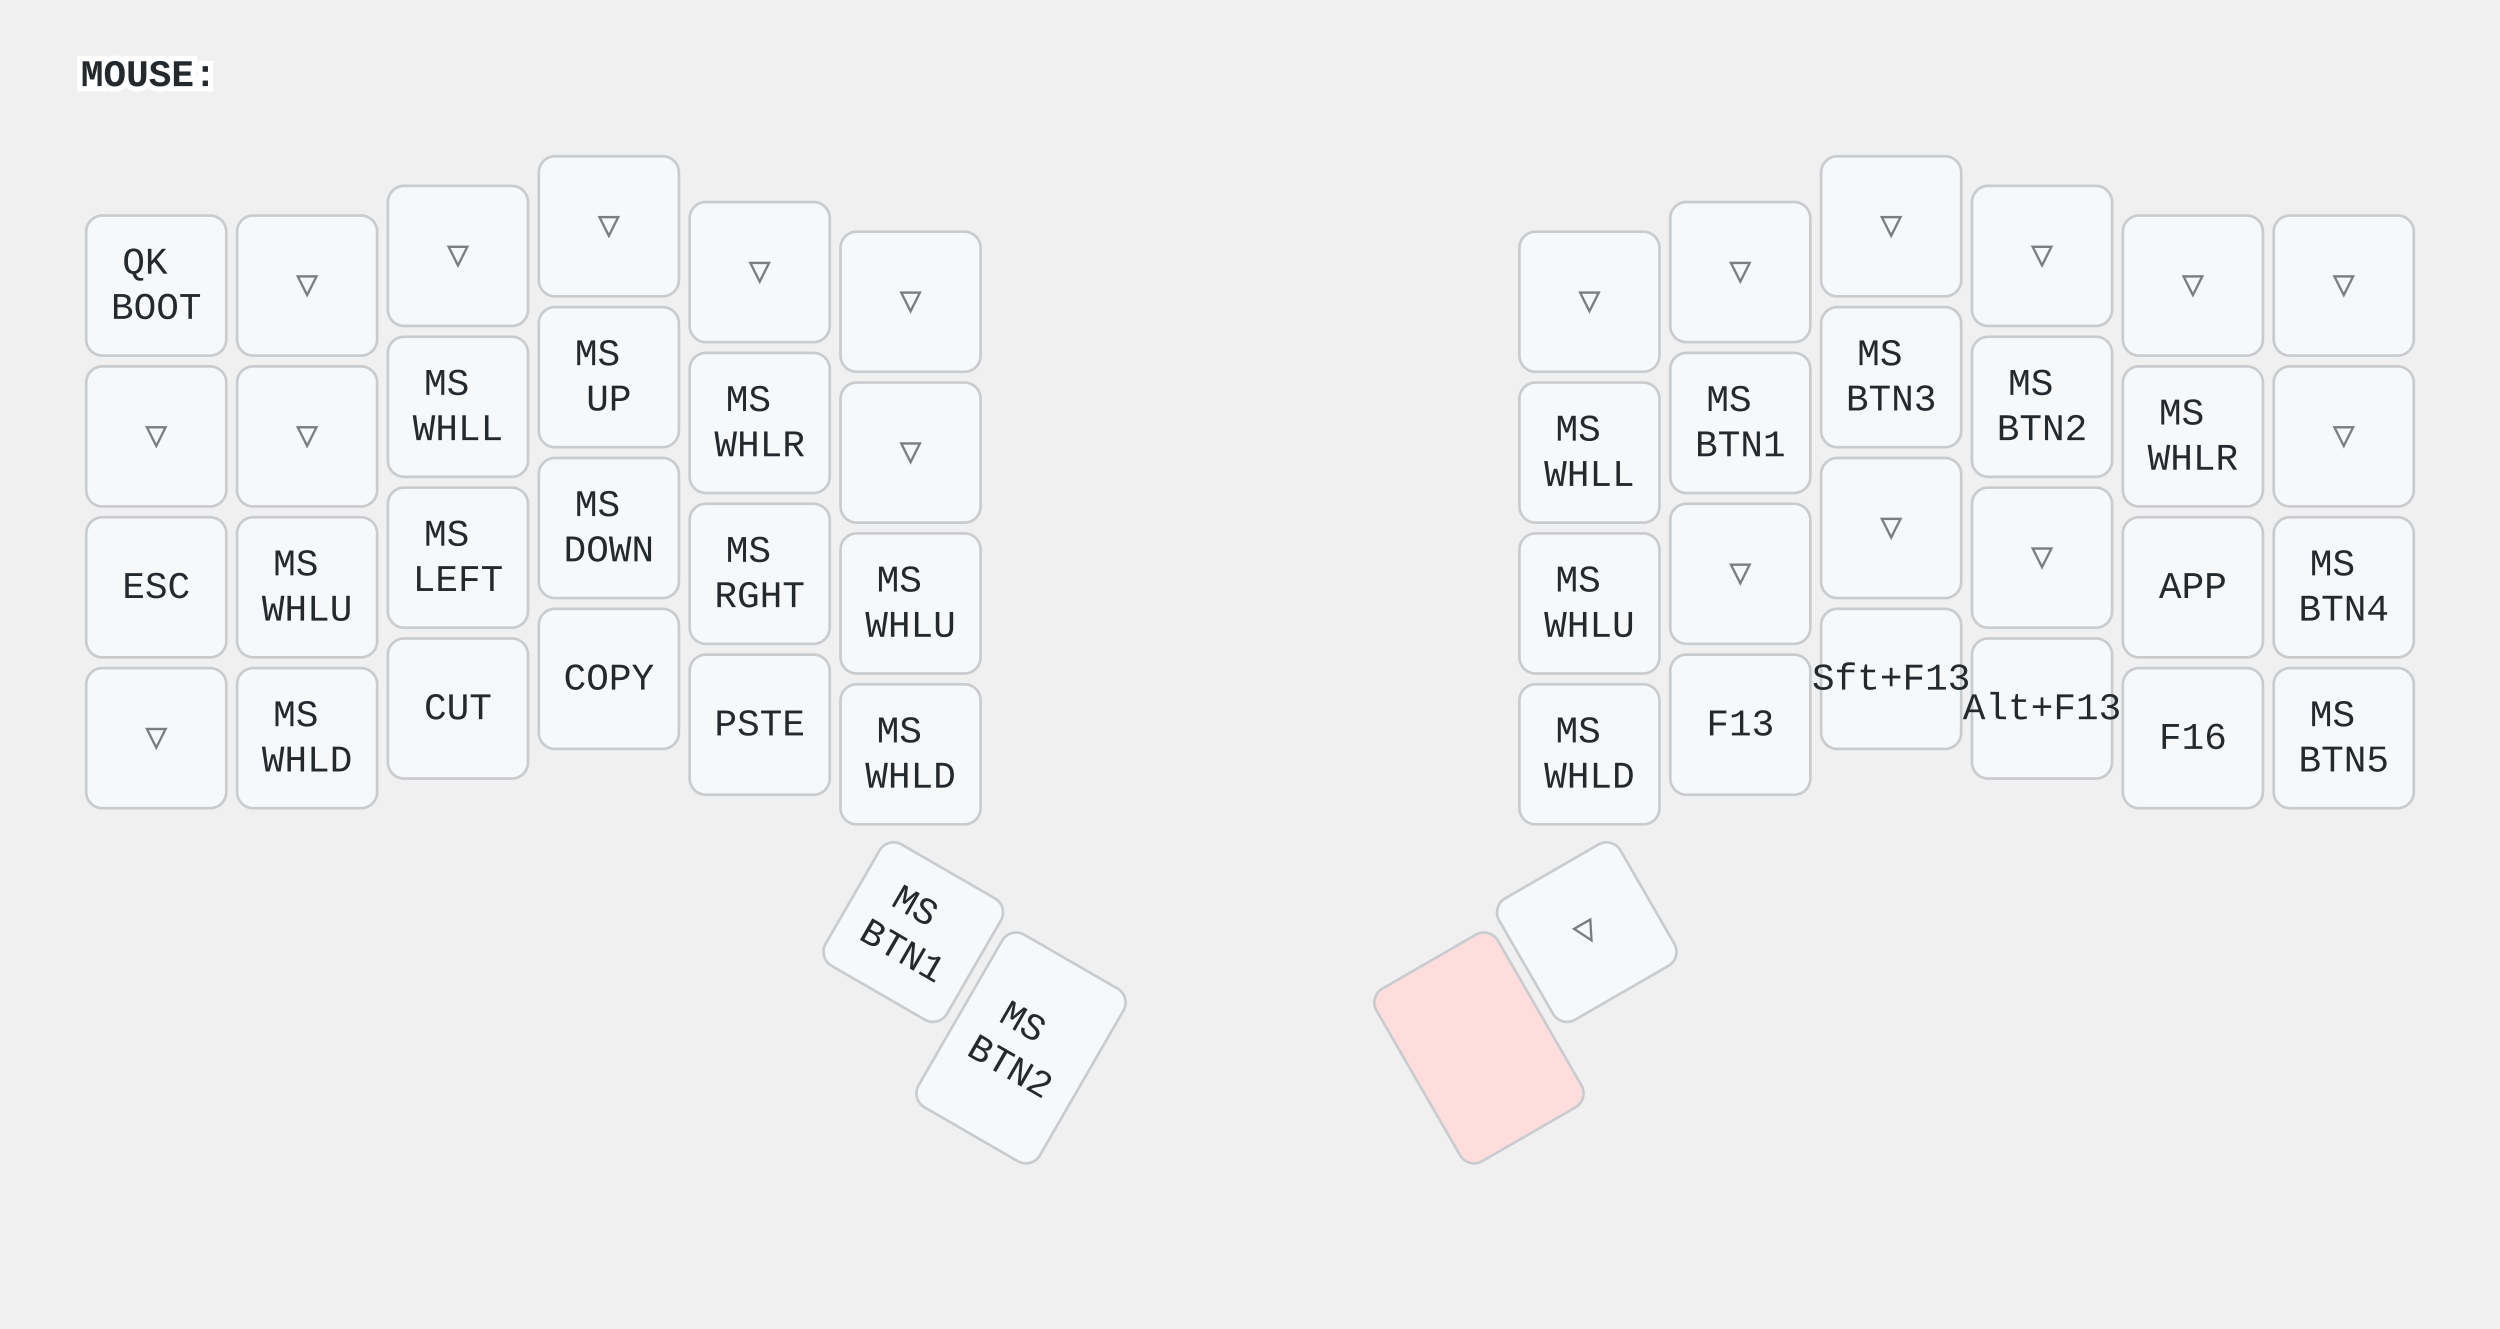
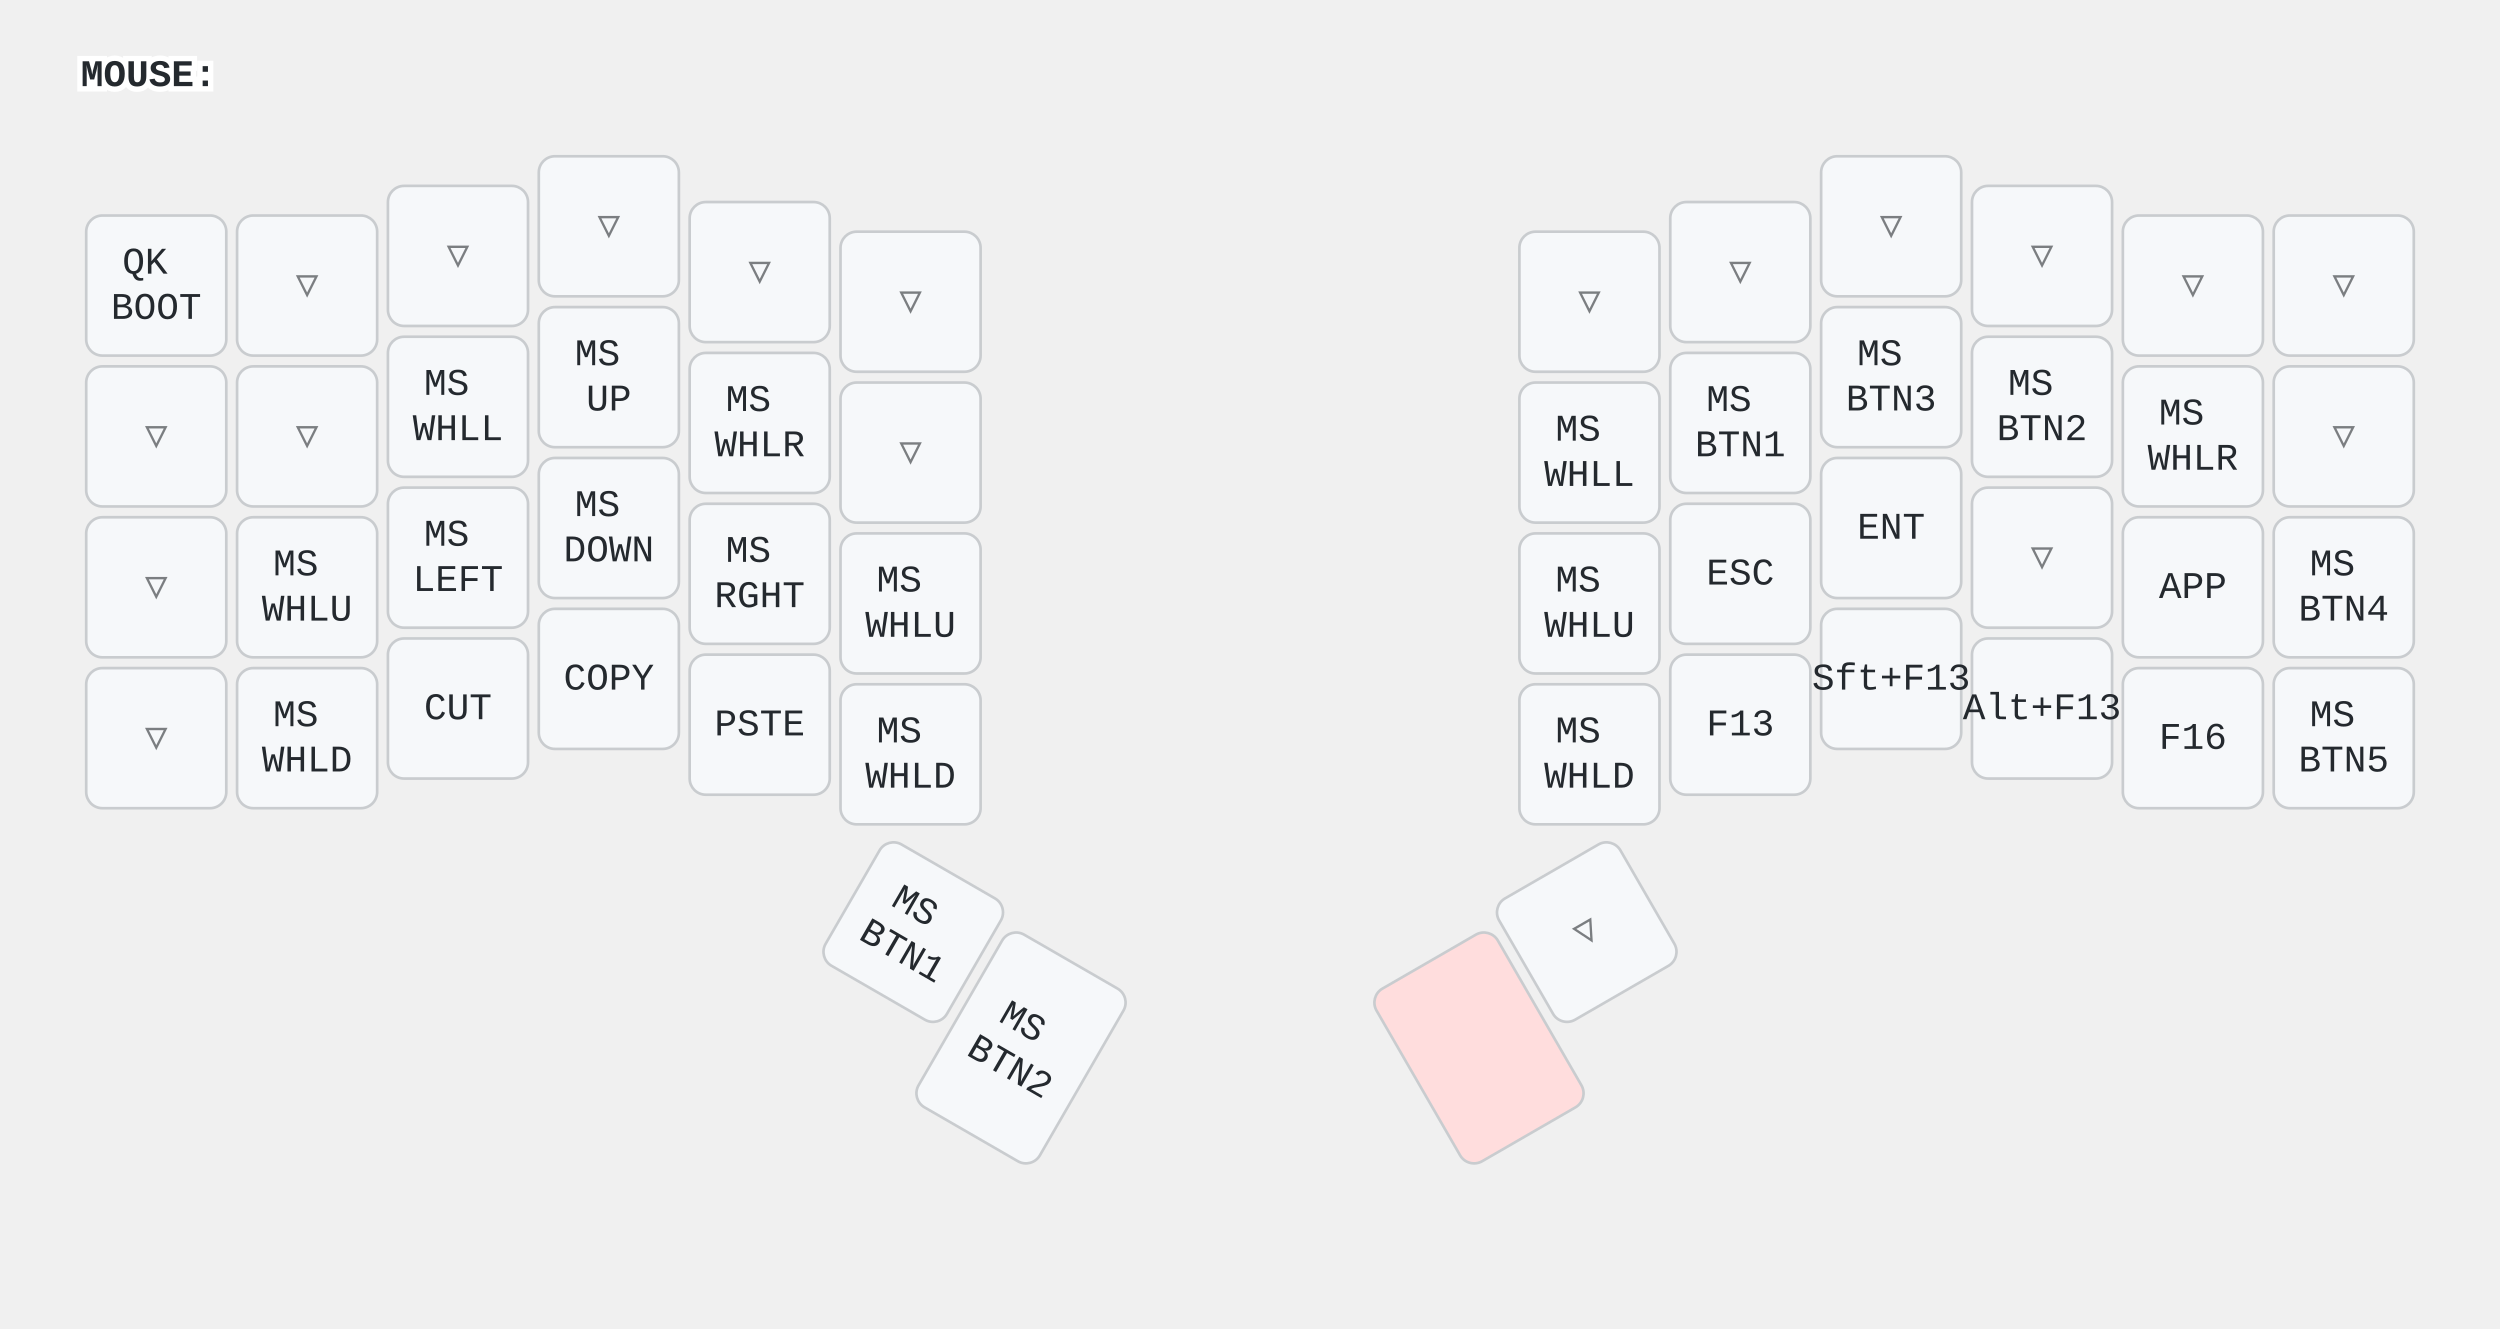
<svg xmlns="http://www.w3.org/2000/svg" width="928" height="493" viewBox="0 0 928 493" class="keymap">
  <style>/* inherit to force styles through use tags */
svg path {
    fill: inherit;
}

/* font and background color specifications */
svg.keymap {
    font-family: SFMono-Regular,Consolas,Liberation Mono,Menlo,monospace;
    font-size: 14px;
    font-kerning: normal;
    text-rendering: optimizeLegibility;
    fill: #24292e;
}

/* default key styling */
rect.key {
    fill: #f6f8fa;
}

rect.key, rect.combo {
    stroke: #c9cccf;
    stroke-width: 1;
}

/* default key side styling, only used is draw_key_sides is set */
rect.side {
    filter: brightness(90%);
}

/* color accent for combo boxes */
rect.combo, rect.combo-separate {
    fill: #cdf;
}

/* color accent for held keys */
rect.held, rect.combo.held {
    fill: #fdd;
}

/* color accent for ghost (optional) keys */
rect.ghost, rect.combo.ghost {
    stroke-dasharray: 4, 4;
    stroke-width: 2;
}

text {
    text-anchor: middle;
    dominant-baseline: middle;
}

/* styling for layer labels */
text.label {
    font-weight: bold;
    text-anchor: start;
    stroke: white;
    stroke-width: 4;
    paint-order: stroke;
}

/* styling for optional footer */
text.footer {
    text-anchor: end;
    dominant-baseline: auto;
    stroke: white;
    stroke-width: 4;
    paint-order: stroke;
}

/* styling for combo tap, and key non-tap label text */
text.combo, text.hold, text.shifted, text.left, text.right, text.tl, text.tr, text.bl, text.br {
    font-size: 11px;
}

text.hold, text.bl, text.br {
    text-anchor: middle;
    dominant-baseline: auto;
}

text.shifted, text.tl, text.tr {
    text-anchor: middle;
    dominant-baseline: hanging;
}

text.left, text.tl, text.bl {
    text-anchor: start;
}

text.right, text.tr, text.br {
    text-anchor: end;
}

text.layer-activator {
    text-decoration: underline;
}

/* styling for hold/shifted label text in combo box */
text.combo.hold, text.combo.shifted, text.combo.left, text.combo.right {
    font-size: 8px;
}

/* lighter symbol for transparent keys */
text.trans {
    fill: #7b7e81;
}

/* styling for combo dendrons */
path.combo {
    stroke-width: 1;
    stroke: gray;
    fill: none;
}

/* Start Tabler Icons Cleanup */
/* cannot use height/width with glyphs */
.icon-tabler &gt; path {
    fill: inherit;
    stroke: inherit;
    stroke-width: 2;
}
/* hide tabler's default box */
.icon-tabler &gt; path[stroke="none"][fill="none"] {
    visibility: hidden;
}
/* End Tabler Icons Cleanup */
</style>
  <g transform="translate(30, 0)" class="layer-MOUSE">
    <text x="0" y="28" class="label" id="MOUSE">MOUSE:</text>
    <g transform="translate(0, 56)">
      <g transform="translate(28, 50)" class="key keypos-0">
        <rect rx="6" ry="6" x="-26" y="-26" width="52" height="52" class="key" />
        <text x="0" y="0" class="key tap">
          <tspan x="0" dy="-0.6em">QK</tspan>
          <tspan x="0" dy="1.2em">BOOT</tspan>
        </text>
      </g>
      <g transform="translate(84, 50)" class="key trans keypos-1">
        <rect rx="6" ry="6" x="-26" y="-26" width="52" height="52" class="key trans" />
        <text x="0" y="0" class="key trans tap">▽</text>
      </g>
      <g transform="translate(140, 39)" class="key trans keypos-2">
        <rect rx="6" ry="6" x="-26" y="-26" width="52" height="52" class="key trans" />
        <text x="0" y="0" class="key trans tap">▽</text>
      </g>
      <g transform="translate(196, 28)" class="key trans keypos-3">
        <rect rx="6" ry="6" x="-26" y="-26" width="52" height="52" class="key trans" />
        <text x="0" y="0" class="key trans tap">▽</text>
      </g>
      <g transform="translate(252, 45)" class="key trans keypos-4">
        <rect rx="6" ry="6" x="-26" y="-26" width="52" height="52" class="key trans" />
        <text x="0" y="0" class="key trans tap">▽</text>
      </g>
      <g transform="translate(308, 56)" class="key trans keypos-5">
        <rect rx="6" ry="6" x="-26" y="-26" width="52" height="52" class="key trans" />
        <text x="0" y="0" class="key trans tap">▽</text>
      </g>
      <g transform="translate(560, 56)" class="key trans keypos-6">
        <rect rx="6" ry="6" x="-26" y="-26" width="52" height="52" class="key trans" />
        <text x="0" y="0" class="key trans tap">▽</text>
      </g>
      <g transform="translate(616, 45)" class="key trans keypos-7">
        <rect rx="6" ry="6" x="-26" y="-26" width="52" height="52" class="key trans" />
        <text x="0" y="0" class="key trans tap">▽</text>
      </g>
      <g transform="translate(672, 28)" class="key trans keypos-8">
        <rect rx="6" ry="6" x="-26" y="-26" width="52" height="52" class="key trans" />
        <text x="0" y="0" class="key trans tap">▽</text>
      </g>
      <g transform="translate(728, 39)" class="key trans keypos-9">
        <rect rx="6" ry="6" x="-26" y="-26" width="52" height="52" class="key trans" />
        <text x="0" y="0" class="key trans tap">▽</text>
      </g>
      <g transform="translate(784, 50)" class="key trans keypos-10">
        <rect rx="6" ry="6" x="-26" y="-26" width="52" height="52" class="key trans" />
        <text x="0" y="0" class="key trans tap">▽</text>
      </g>
      <g transform="translate(840, 50)" class="key trans keypos-11">
        <rect rx="6" ry="6" x="-26" y="-26" width="52" height="52" class="key trans" />
        <text x="0" y="0" class="key trans tap">▽</text>
      </g>
      <g transform="translate(28, 106)" class="key trans keypos-12">
        <rect rx="6" ry="6" x="-26" y="-26" width="52" height="52" class="key trans" />
        <text x="0" y="0" class="key trans tap">▽</text>
      </g>
      <g transform="translate(84, 106)" class="key trans keypos-13">
        <rect rx="6" ry="6" x="-26" y="-26" width="52" height="52" class="key trans" />
        <text x="0" y="0" class="key trans tap">▽</text>
      </g>
      <g transform="translate(140, 95)" class="key keypos-14">
        <rect rx="6" ry="6" x="-26" y="-26" width="52" height="52" class="key" />
        <text x="0" y="0" class="key tap">
          <tspan x="0" dy="-0.6em">MS</tspan>
          <tspan x="0" dy="1.2em">WHLL</tspan>
        </text>
      </g>
      <g transform="translate(196, 84)" class="key keypos-15">
        <rect rx="6" ry="6" x="-26" y="-26" width="52" height="52" class="key" />
        <text x="0" y="0" class="key tap">
          <tspan x="0" dy="-0.6em">MS</tspan>
          <tspan x="0" dy="1.2em">UP</tspan>
        </text>
      </g>
      <g transform="translate(252, 101)" class="key keypos-16">
        <rect rx="6" ry="6" x="-26" y="-26" width="52" height="52" class="key" />
        <text x="0" y="0" class="key tap">
          <tspan x="0" dy="-0.6em">MS</tspan>
          <tspan x="0" dy="1.2em">WHLR</tspan>
        </text>
      </g>
      <g transform="translate(308, 112)" class="key trans keypos-17">
        <rect rx="6" ry="6" x="-26" y="-26" width="52" height="52" class="key trans" />
        <text x="0" y="0" class="key trans tap">▽</text>
      </g>
      <g transform="translate(560, 112)" class="key keypos-18">
        <rect rx="6" ry="6" x="-26" y="-26" width="52" height="52" class="key" />
        <text x="0" y="0" class="key tap">
          <tspan x="0" dy="-0.6em">MS</tspan>
          <tspan x="0" dy="1.2em">WHLL</tspan>
        </text>
      </g>
      <g transform="translate(616, 101)" class="key keypos-19">
        <rect rx="6" ry="6" x="-26" y="-26" width="52" height="52" class="key" />
        <text x="0" y="0" class="key tap">
          <tspan x="0" dy="-0.6em">MS</tspan>
          <tspan x="0" dy="1.2em">BTN1</tspan>
        </text>
      </g>
      <g transform="translate(672, 84)" class="key keypos-20">
        <rect rx="6" ry="6" x="-26" y="-26" width="52" height="52" class="key" />
        <text x="0" y="0" class="key tap">
          <tspan x="0" dy="-0.6em">MS</tspan>
          <tspan x="0" dy="1.2em">BTN3</tspan>
        </text>
      </g>
      <g transform="translate(728, 95)" class="key keypos-21">
        <rect rx="6" ry="6" x="-26" y="-26" width="52" height="52" class="key" />
        <text x="0" y="0" class="key tap">
          <tspan x="0" dy="-0.6em">MS</tspan>
          <tspan x="0" dy="1.2em">BTN2</tspan>
        </text>
      </g>
      <g transform="translate(784, 106)" class="key keypos-22">
        <rect rx="6" ry="6" x="-26" y="-26" width="52" height="52" class="key" />
        <text x="0" y="0" class="key tap">
          <tspan x="0" dy="-0.6em">MS</tspan>
          <tspan x="0" dy="1.2em">WHLR</tspan>
        </text>
      </g>
      <g transform="translate(840, 106)" class="key trans keypos-23">
        <rect rx="6" ry="6" x="-26" y="-26" width="52" height="52" class="key trans" />
        <text x="0" y="0" class="key trans tap">▽</text>
      </g>
-       <g transform="translate(28, 162)" class="key keypos-24">
+       <g transform="translate(28, 162)" class="key trans keypos-24">
+         <rect rx="6" ry="6" x="-26" y="-26" width="52" height="52" class="key trans" />
+         <text x="0" y="0" class="key trans tap">▽</text>
+       </g>
+       <g transform="translate(84, 162)" class="key keypos-25">
+         <rect rx="6" ry="6" x="-26" y="-26" width="52" height="52" class="key" />
+         <text x="0" y="0" class="key tap">
+           <tspan x="0" dy="-0.6em">MS</tspan>
+           <tspan x="0" dy="1.2em">WHLU</tspan>
+         </text>
+       </g>
+       <g transform="translate(140, 151)" class="key keypos-26">
+         <rect rx="6" ry="6" x="-26" y="-26" width="52" height="52" class="key" />
+         <text x="0" y="0" class="key tap">
+           <tspan x="0" dy="-0.6em">MS</tspan>
+           <tspan x="0" dy="1.2em">LEFT</tspan>
+         </text>
+       </g>
+       <g transform="translate(196, 140)" class="key keypos-27">
+         <rect rx="6" ry="6" x="-26" y="-26" width="52" height="52" class="key" />
+         <text x="0" y="0" class="key tap">
+           <tspan x="0" dy="-0.6em">MS</tspan>
+           <tspan x="0" dy="1.2em">DOWN</tspan>
+         </text>
+       </g>
+       <g transform="translate(252, 157)" class="key keypos-28">
+         <rect rx="6" ry="6" x="-26" y="-26" width="52" height="52" class="key" />
+         <text x="0" y="0" class="key tap">
+           <tspan x="0" dy="-0.6em">MS</tspan>
+           <tspan x="0" dy="1.2em">RGHT</tspan>
+         </text>
+       </g>
+       <g transform="translate(308, 168)" class="key keypos-29">
+         <rect rx="6" ry="6" x="-26" y="-26" width="52" height="52" class="key" />
+         <text x="0" y="0" class="key tap">
+           <tspan x="0" dy="-0.6em">MS</tspan>
+           <tspan x="0" dy="1.2em">WHLU</tspan>
+         </text>
+       </g>
+       <g transform="translate(560, 168)" class="key keypos-30">
+         <rect rx="6" ry="6" x="-26" y="-26" width="52" height="52" class="key" />
+         <text x="0" y="0" class="key tap">
+           <tspan x="0" dy="-0.6em">MS</tspan>
+           <tspan x="0" dy="1.2em">WHLU</tspan>
+         </text>
+       </g>
+       <g transform="translate(616, 157)" class="key keypos-31">
        <rect rx="6" ry="6" x="-26" y="-26" width="52" height="52" class="key" />
        <text x="0" y="0" class="key tap">ESC</text>
      </g>
-       <g transform="translate(84, 162)" class="key keypos-25">
-         <rect rx="6" ry="6" x="-26" y="-26" width="52" height="52" class="key" />
-         <text x="0" y="0" class="key tap">
-           <tspan x="0" dy="-0.6em">MS</tspan>
-           <tspan x="0" dy="1.2em">WHLU</tspan>
-         </text>
-       </g>
-       <g transform="translate(140, 151)" class="key keypos-26">
-         <rect rx="6" ry="6" x="-26" y="-26" width="52" height="52" class="key" />
-         <text x="0" y="0" class="key tap">
-           <tspan x="0" dy="-0.6em">MS</tspan>
-           <tspan x="0" dy="1.2em">LEFT</tspan>
-         </text>
-       </g>
-       <g transform="translate(196, 140)" class="key keypos-27">
-         <rect rx="6" ry="6" x="-26" y="-26" width="52" height="52" class="key" />
-         <text x="0" y="0" class="key tap">
-           <tspan x="0" dy="-0.6em">MS</tspan>
-           <tspan x="0" dy="1.2em">DOWN</tspan>
-         </text>
-       </g>
-       <g transform="translate(252, 157)" class="key keypos-28">
-         <rect rx="6" ry="6" x="-26" y="-26" width="52" height="52" class="key" />
-         <text x="0" y="0" class="key tap">
-           <tspan x="0" dy="-0.6em">MS</tspan>
-           <tspan x="0" dy="1.2em">RGHT</tspan>
-         </text>
-       </g>
-       <g transform="translate(308, 168)" class="key keypos-29">
-         <rect rx="6" ry="6" x="-26" y="-26" width="52" height="52" class="key" />
-         <text x="0" y="0" class="key tap">
-           <tspan x="0" dy="-0.6em">MS</tspan>
-           <tspan x="0" dy="1.2em">WHLU</tspan>
-         </text>
-       </g>
-       <g transform="translate(560, 168)" class="key keypos-30">
-         <rect rx="6" ry="6" x="-26" y="-26" width="52" height="52" class="key" />
-         <text x="0" y="0" class="key tap">
-           <tspan x="0" dy="-0.6em">MS</tspan>
-           <tspan x="0" dy="1.2em">WHLU</tspan>
-         </text>
-       </g>
-       <g transform="translate(616, 157)" class="key trans keypos-31">
-         <rect rx="6" ry="6" x="-26" y="-26" width="52" height="52" class="key trans" />
-         <text x="0" y="0" class="key trans tap">▽</text>
-       </g>
-       <g transform="translate(672, 140)" class="key trans keypos-32">
-         <rect rx="6" ry="6" x="-26" y="-26" width="52" height="52" class="key trans" />
-         <text x="0" y="0" class="key trans tap">▽</text>
+       <g transform="translate(672, 140)" class="key keypos-32">
+         <rect rx="6" ry="6" x="-26" y="-26" width="52" height="52" class="key" />
+         <text x="0" y="0" class="key tap">ENT</text>
      </g>
      <g transform="translate(728, 151)" class="key trans keypos-33">
        <rect rx="6" ry="6" x="-26" y="-26" width="52" height="52" class="key trans" />
        <text x="0" y="0" class="key trans tap">▽</text>
      </g>
      <g transform="translate(784, 162)" class="key keypos-34">
        <rect rx="6" ry="6" x="-26" y="-26" width="52" height="52" class="key" />
        <text x="0" y="0" class="key tap">APP</text>
      </g>
      <g transform="translate(840, 162)" class="key keypos-35">
        <rect rx="6" ry="6" x="-26" y="-26" width="52" height="52" class="key" />
        <text x="0" y="0" class="key tap">
          <tspan x="0" dy="-0.6em">MS</tspan>
          <tspan x="0" dy="1.2em">BTN4</tspan>
        </text>
      </g>
      <g transform="translate(28, 218)" class="key trans keypos-36">
        <rect rx="6" ry="6" x="-26" y="-26" width="52" height="52" class="key trans" />
        <text x="0" y="0" class="key trans tap">▽</text>
      </g>
      <g transform="translate(84, 218)" class="key keypos-37">
        <rect rx="6" ry="6" x="-26" y="-26" width="52" height="52" class="key" />
        <text x="0" y="0" class="key tap">
          <tspan x="0" dy="-0.6em">MS</tspan>
          <tspan x="0" dy="1.2em">WHLD</tspan>
        </text>
      </g>
      <g transform="translate(140, 207)" class="key keypos-38">
        <rect rx="6" ry="6" x="-26" y="-26" width="52" height="52" class="key" />
        <text x="0" y="0" class="key tap">CUT</text>
      </g>
      <g transform="translate(196, 196)" class="key keypos-39">
        <rect rx="6" ry="6" x="-26" y="-26" width="52" height="52" class="key" />
        <text x="0" y="0" class="key tap">COPY</text>
      </g>
      <g transform="translate(252, 213)" class="key keypos-40">
        <rect rx="6" ry="6" x="-26" y="-26" width="52" height="52" class="key" />
        <text x="0" y="0" class="key tap">PSTE</text>
      </g>
      <g transform="translate(308, 224)" class="key keypos-41">
        <rect rx="6" ry="6" x="-26" y="-26" width="52" height="52" class="key" />
        <text x="0" y="0" class="key tap">
          <tspan x="0" dy="-0.6em">MS</tspan>
          <tspan x="0" dy="1.2em">WHLD</tspan>
        </text>
      </g>
      <g transform="translate(560, 224)" class="key keypos-42">
        <rect rx="6" ry="6" x="-26" y="-26" width="52" height="52" class="key" />
        <text x="0" y="0" class="key tap">
          <tspan x="0" dy="-0.6em">MS</tspan>
          <tspan x="0" dy="1.2em">WHLD</tspan>
        </text>
      </g>
      <g transform="translate(616, 213)" class="key keypos-43">
        <rect rx="6" ry="6" x="-26" y="-26" width="52" height="52" class="key" />
        <text x="0" y="0" class="key tap">F13</text>
      </g>
      <g transform="translate(672, 196)" class="key keypos-44">
        <rect rx="6" ry="6" x="-26" y="-26" width="52" height="52" class="key" />
        <text x="0" y="0" class="key tap">Sft+F13</text>
      </g>
      <g transform="translate(728, 207)" class="key keypos-45">
        <rect rx="6" ry="6" x="-26" y="-26" width="52" height="52" class="key" />
        <text x="0" y="0" class="key tap">Alt+F13</text>
      </g>
      <g transform="translate(784, 218)" class="key keypos-46">
        <rect rx="6" ry="6" x="-26" y="-26" width="52" height="52" class="key" />
        <text x="0" y="0" class="key tap">F16</text>
      </g>
      <g transform="translate(840, 218)" class="key keypos-47">
        <rect rx="6" ry="6" x="-26" y="-26" width="52" height="52" class="key" />
        <text x="0" y="0" class="key tap">
          <tspan x="0" dy="-0.6em">MS</tspan>
          <tspan x="0" dy="1.2em">BTN5</tspan>
        </text>
      </g>
      <g transform="translate(309, 290) rotate(30.0)" class="key keypos-48">
        <rect rx="6" ry="6" x="-26" y="-26" width="52" height="52" class="key" />
        <text x="0" y="0" class="key tap">
          <tspan x="0" dy="-0.6em">MS</tspan>
          <tspan x="0" dy="1.2em">BTN1</tspan>
        </text>
      </g>
      <g transform="translate(349, 333) rotate(30.0)" class="key keypos-49">
        <rect rx="6" ry="6" x="-26" y="-37" width="52" height="74" class="key" />
        <text x="0" y="0" class="key tap">
          <tspan x="0" dy="-0.6em">MS</tspan>
          <tspan x="0" dy="1.2em">BTN2</tspan>
        </text>
      </g>
      <g transform="translate(519, 333) rotate(-30.0)" class="key held keypos-50">
        <rect rx="6" ry="6" x="-26" y="-37" width="52" height="74" class="key held" />
      </g>
      <g transform="translate(559, 290) rotate(-30.0)" class="key trans keypos-51">
        <rect rx="6" ry="6" x="-26" y="-26" width="52" height="52" class="key trans" />
        <text x="0" y="0" class="key trans tap">▽</text>
      </g>
    </g>
  </g>
</svg>
